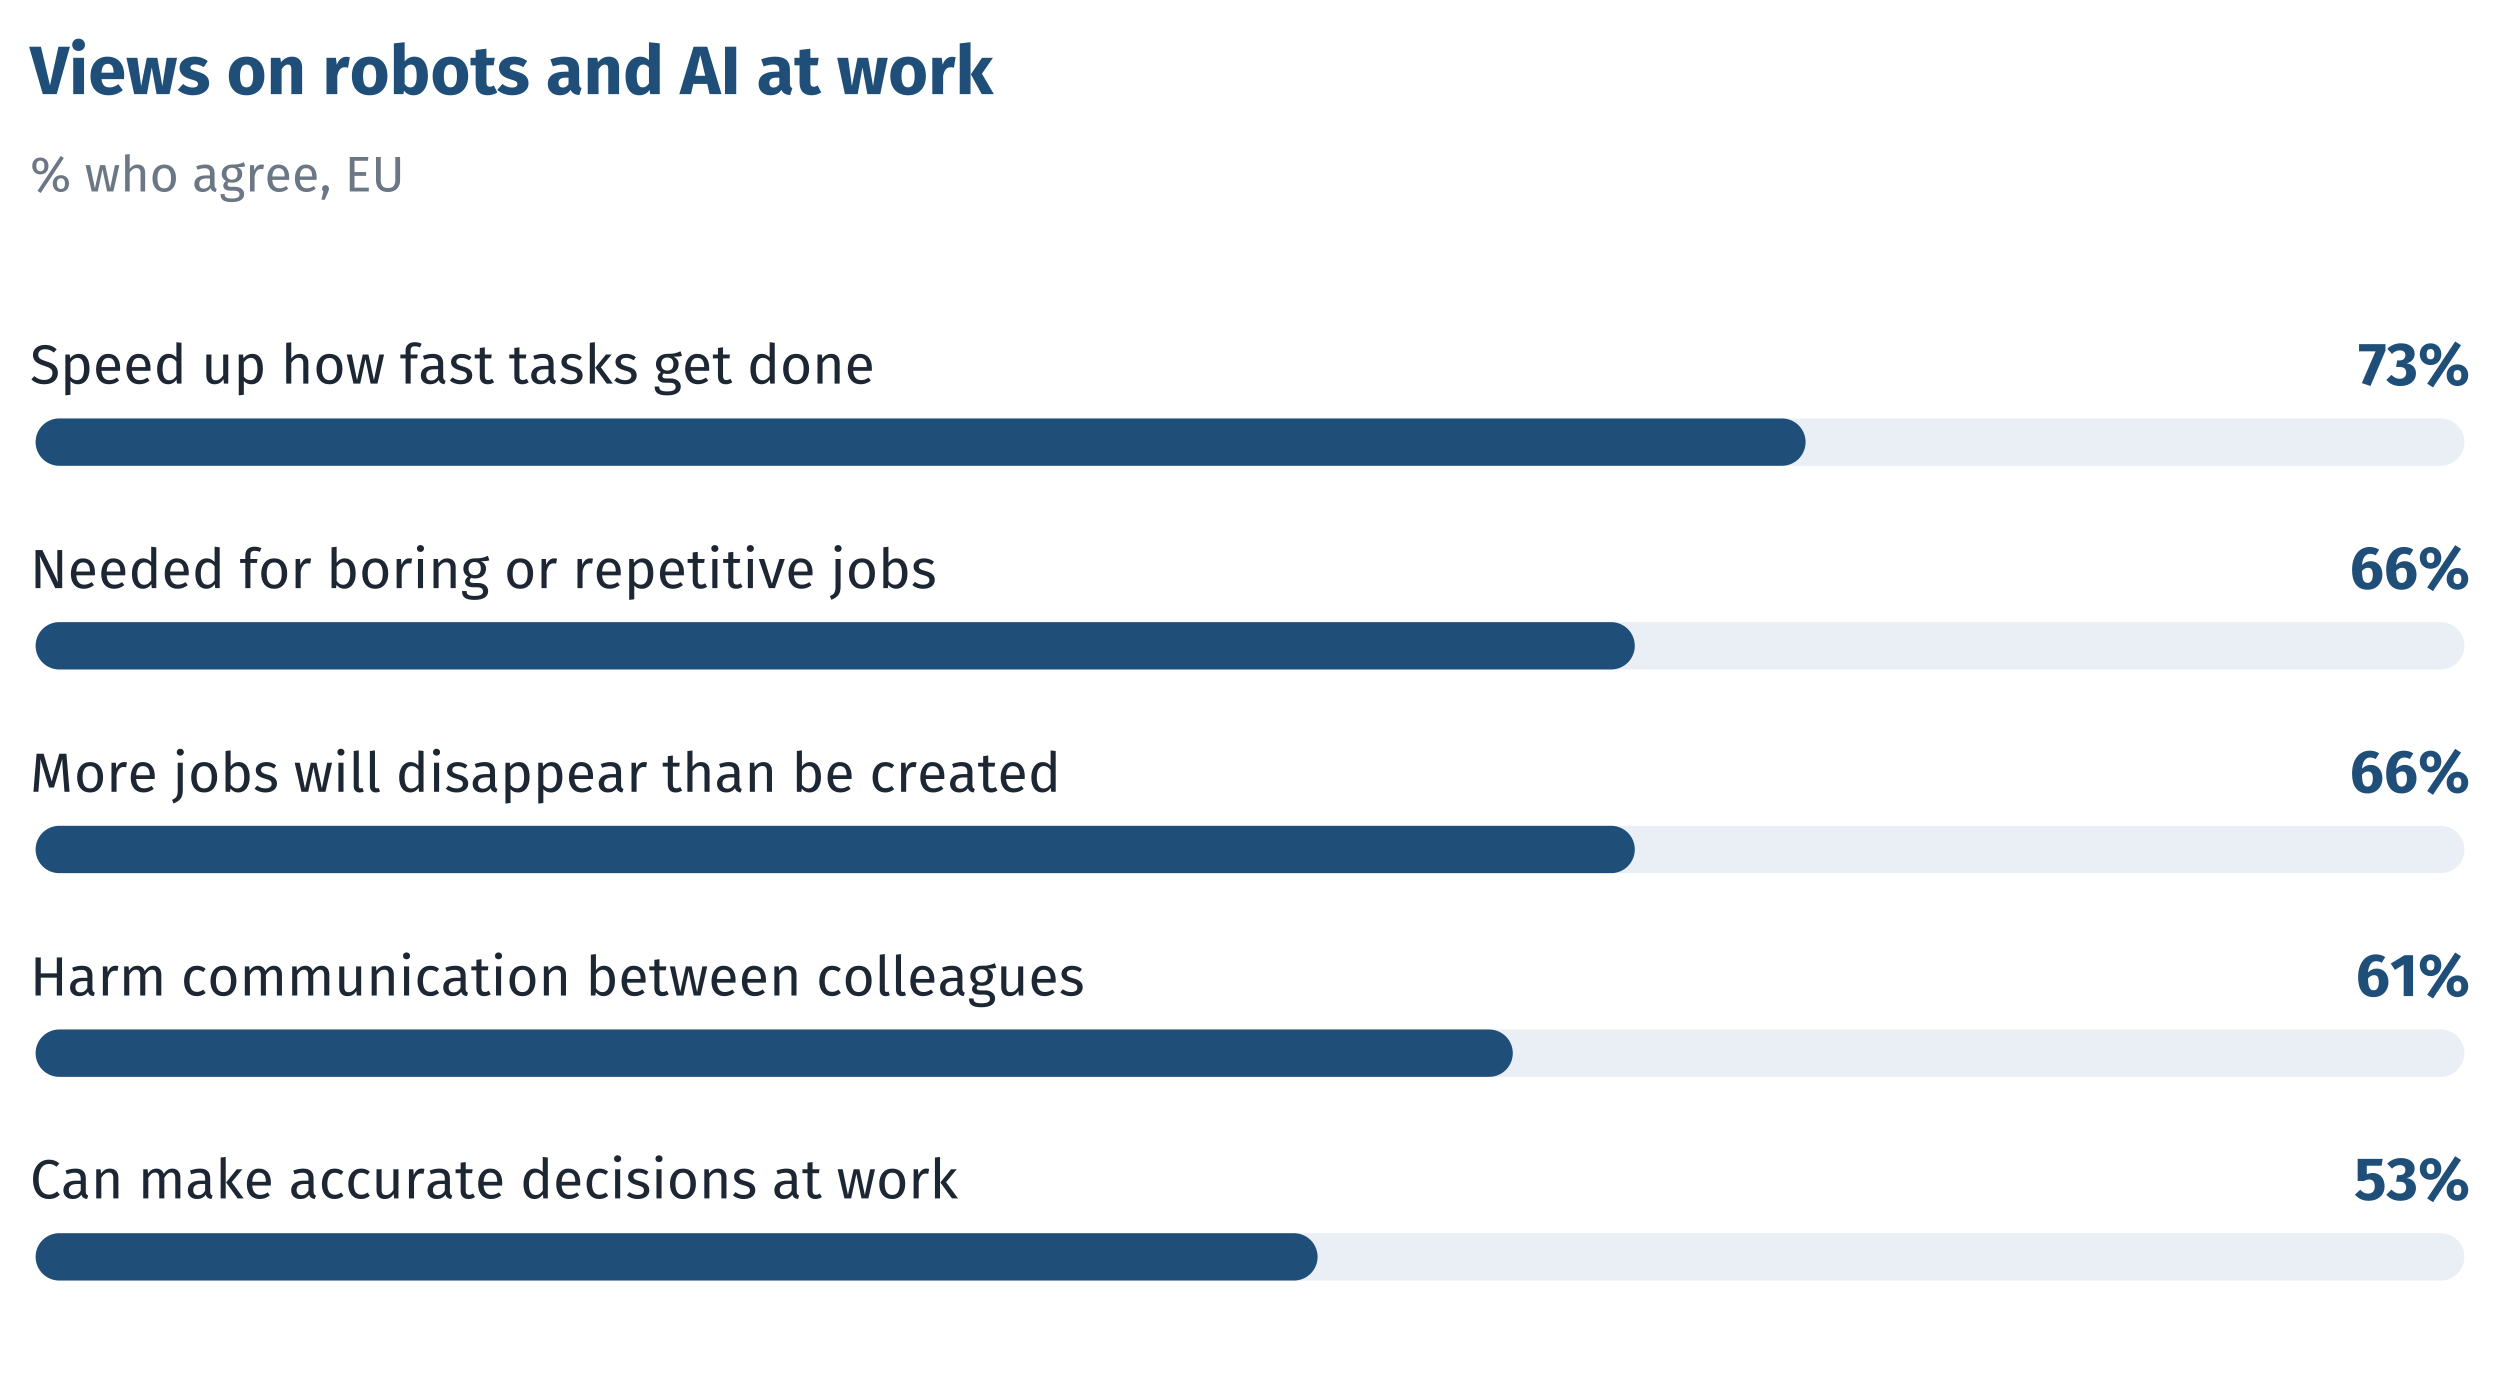
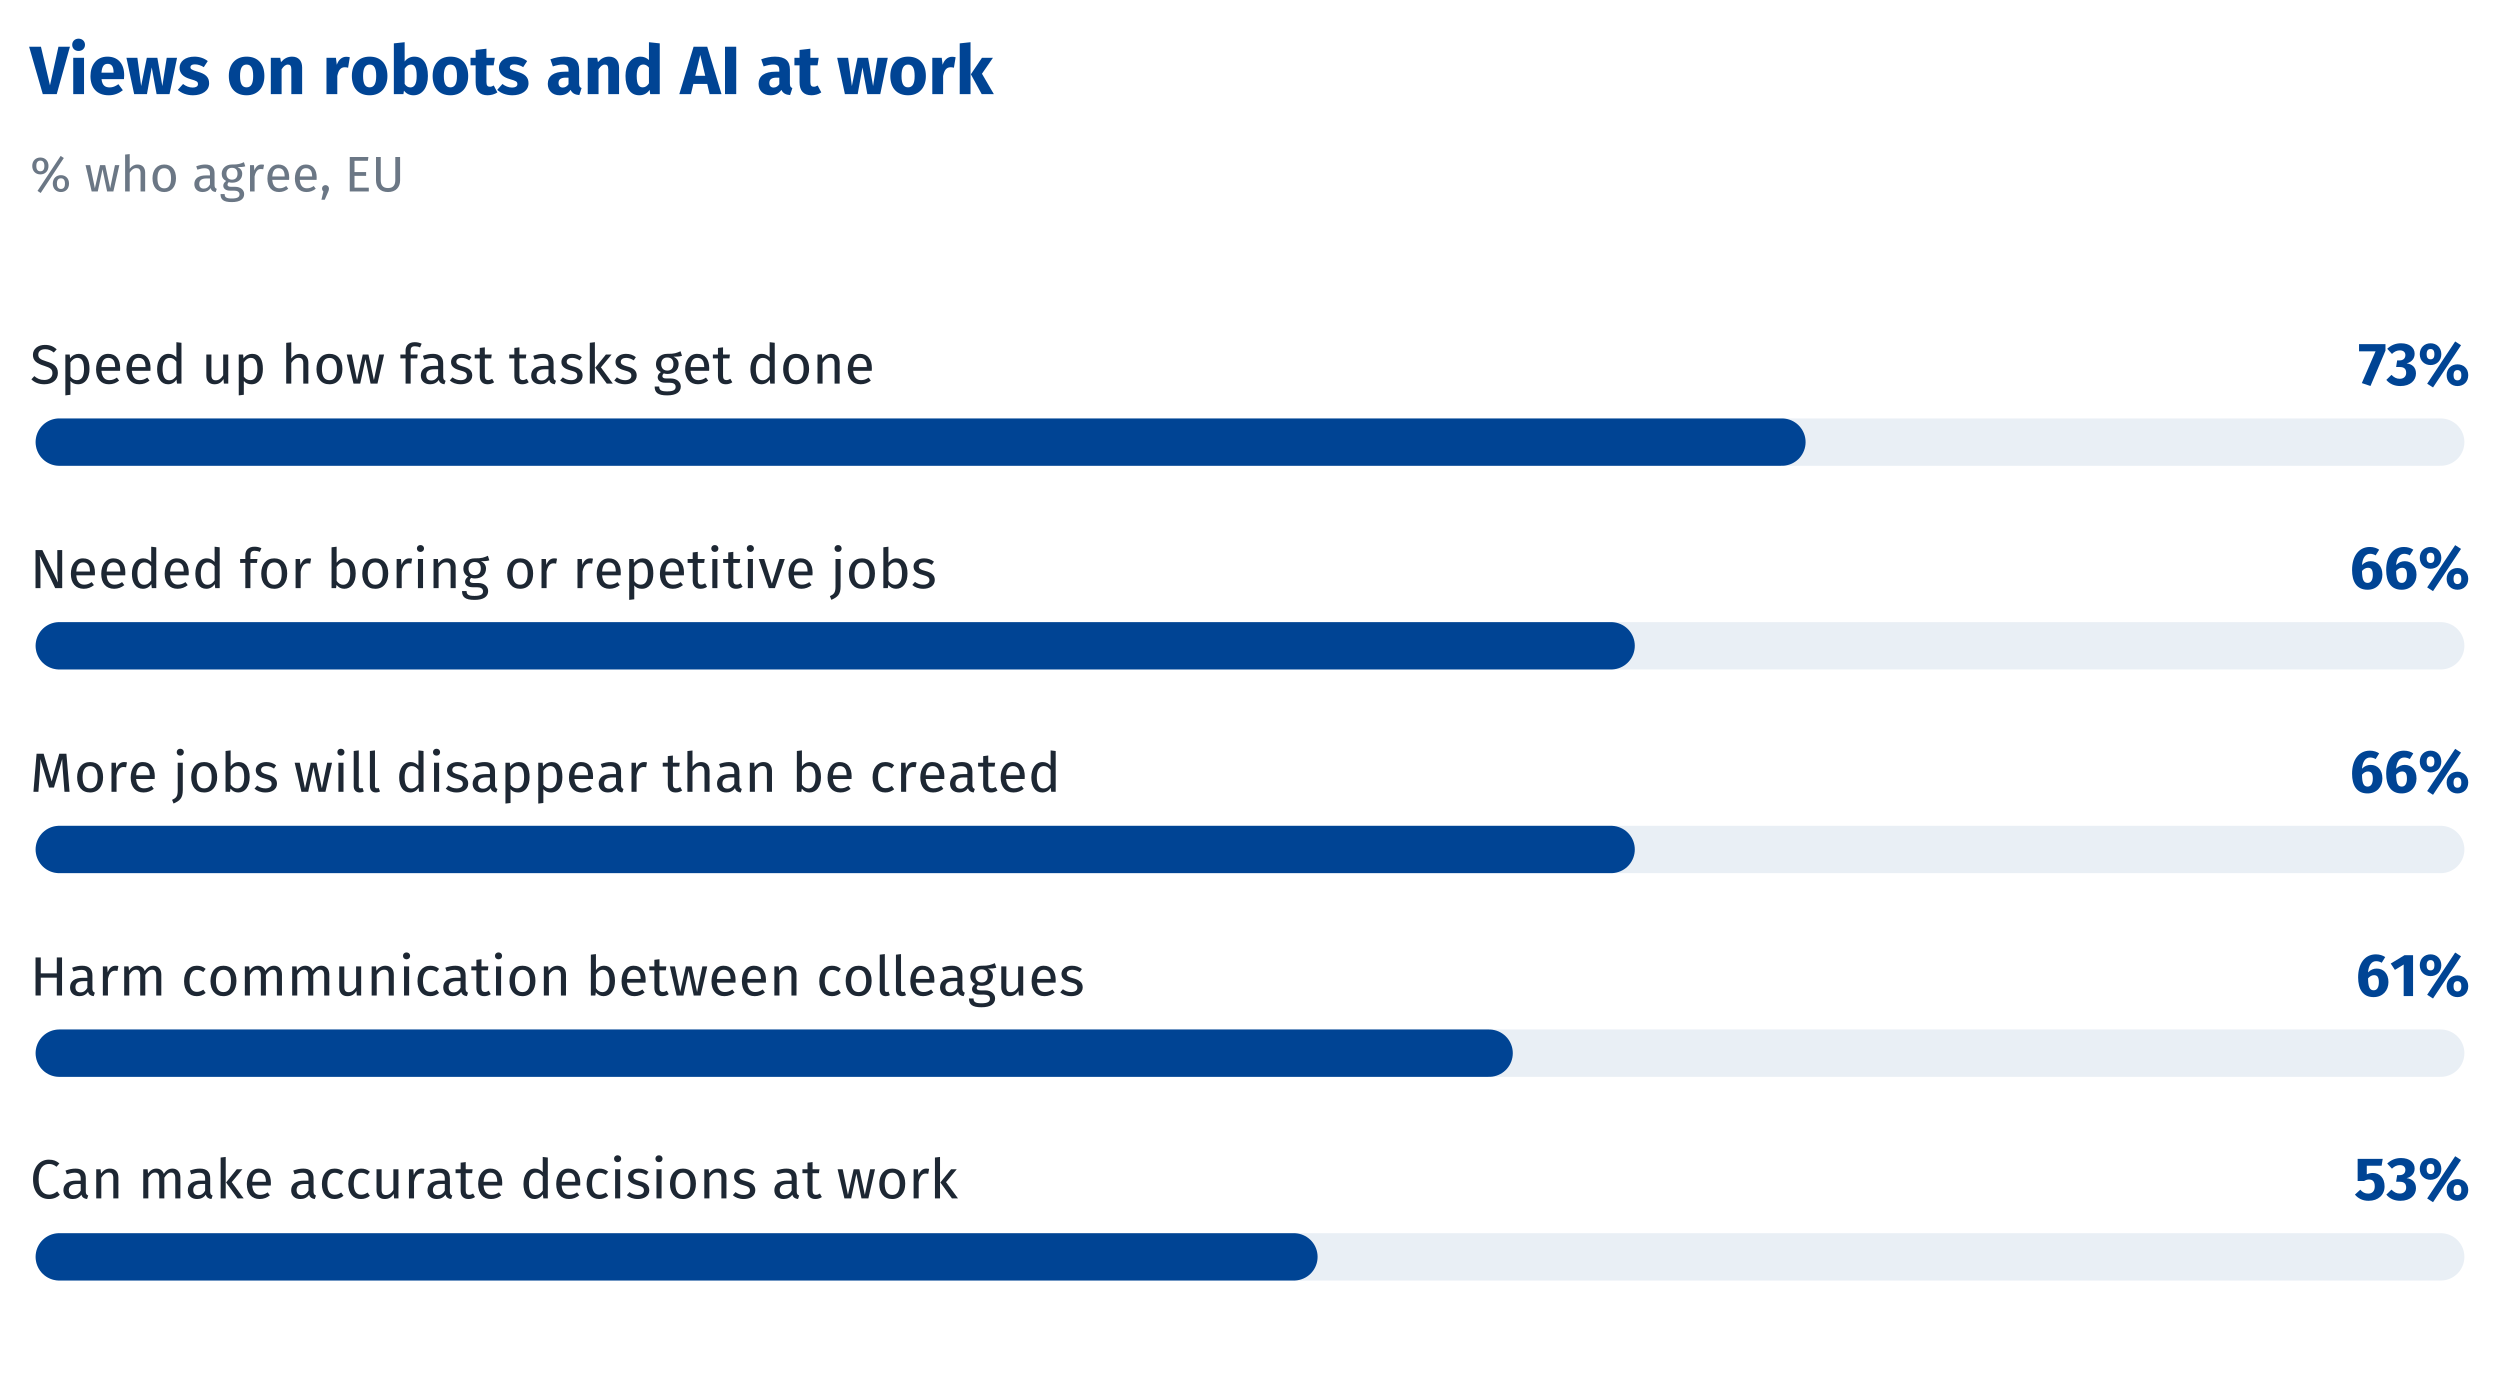
<svg xmlns="http://www.w3.org/2000/svg" xmlns:xlink="http://www.w3.org/1999/xlink" width="475.2pt" height="261.36pt" viewBox="0 0 475.2 261.36" version="1.1">
  <defs>
    <style type="text/css">*{stroke-linejoin: round; stroke-linecap: butt}</style>
  </defs>
  <g id="figure_1">
    <g id="patch_1">
      <path d="M 0 261.36  L 475.2 261.36  L 475.2 0  L 0 0  L 0 261.36  z " style="fill: none" />
    </g>
    <g id="axes_1">
      <g id="line2d_1">
-         <path d="M 11.268 84.036  L 463.932 84.036  " clip-path="url(#pf90222436d)" style="fill: none; stroke: #e9eff5; stroke-width: 9; stroke-linecap: round" />
+         <path d="M 11.268 84.036  L 463.932 84.036  " clip-path="url(#pbb2b0a7321)" style="fill: none; stroke: #e9eff5; stroke-width: 9; stroke-linecap: round" />
      </g>
      <g id="line2d_2">
-         <path d="M 11.268 122.753  L 463.932 122.753  " clip-path="url(#pf90222436d)" style="fill: none; stroke: #e9eff5; stroke-width: 9; stroke-linecap: round" />
+         <path d="M 11.268 122.753  L 463.932 122.753  " clip-path="url(#pbb2b0a7321)" style="fill: none; stroke: #e9eff5; stroke-width: 9; stroke-linecap: round" />
      </g>
      <g id="line2d_3">
-         <path d="M 11.268 161.47  L 463.932 161.47  " clip-path="url(#pf90222436d)" style="fill: none; stroke: #e9eff5; stroke-width: 9; stroke-linecap: round" />
+         <path d="M 11.268 161.47  L 463.932 161.47  " clip-path="url(#pbb2b0a7321)" style="fill: none; stroke: #e9eff5; stroke-width: 9; stroke-linecap: round" />
      </g>
      <g id="line2d_4">
-         <path d="M 11.268 200.187  L 463.932 200.187  " clip-path="url(#pf90222436d)" style="fill: none; stroke: #e9eff5; stroke-width: 9; stroke-linecap: round" />
+         <path d="M 11.268 200.187  L 463.932 200.187  " clip-path="url(#pbb2b0a7321)" style="fill: none; stroke: #e9eff5; stroke-width: 9; stroke-linecap: round" />
      </g>
      <g id="line2d_5">
-         <path d="M 11.268 238.904  L 463.932 238.904  " clip-path="url(#pf90222436d)" style="fill: none; stroke: #e9eff5; stroke-width: 9; stroke-linecap: round" />
+         <path d="M 11.268 238.904  L 463.932 238.904  " clip-path="url(#pbb2b0a7321)" style="fill: none; stroke: #e9eff5; stroke-width: 9; stroke-linecap: round" />
      </g>
      <g id="line2d_6">
-         <path d="M 11.268 84.036  L 338.707 84.036  " clip-path="url(#pf90222436d)" style="fill: none; stroke: #1f4e79; stroke-width: 9; stroke-linecap: round" />
+         <path d="M 11.268 84.036  L 338.707 84.036  " clip-path="url(#pbb2b0a7321)" style="fill: none; stroke: #004494; stroke-width: 9; stroke-linecap: round" />
      </g>
      <g id="line2d_7">
-         <path d="M 11.268 122.753  L 306.242 122.753  " clip-path="url(#pf90222436d)" style="fill: none; stroke: #1f4e79; stroke-width: 9; stroke-linecap: round" />
+         <path d="M 11.268 122.753  L 306.242 122.753  " clip-path="url(#pbb2b0a7321)" style="fill: none; stroke: #004494; stroke-width: 9; stroke-linecap: round" />
      </g>
      <g id="line2d_8">
-         <path d="M 11.268 161.47  L 306.242 161.47  " clip-path="url(#pf90222436d)" style="fill: none; stroke: #1f4e79; stroke-width: 9; stroke-linecap: round" />
+         <path d="M 11.268 161.47  L 306.242 161.47  " clip-path="url(#pbb2b0a7321)" style="fill: none; stroke: #004494; stroke-width: 9; stroke-linecap: round" />
      </g>
      <g id="line2d_9">
-         <path d="M 11.268 200.187  L 283.052 200.187  " clip-path="url(#pf90222436d)" style="fill: none; stroke: #1f4e79; stroke-width: 9; stroke-linecap: round" />
+         <path d="M 11.268 200.187  L 283.052 200.187  " clip-path="url(#pbb2b0a7321)" style="fill: none; stroke: #004494; stroke-width: 9; stroke-linecap: round" />
      </g>
      <g id="line2d_10">
-         <path d="M 11.268 238.904  L 245.948 238.904  " clip-path="url(#pf90222436d)" style="fill: none; stroke: #1f4e79; stroke-width: 9; stroke-linecap: round" />
+         <path d="M 11.268 238.904  L 245.948 238.904  " clip-path="url(#pbb2b0a7321)" style="fill: none; stroke: #004494; stroke-width: 9; stroke-linecap: round" />
      </g>
      <g id="text_1">
        <g style="fill: #1d2733" transform="translate(5.7024 72.91753) scale(0.105 -0.105)">
          <defs>
            <path id="FiraSans-Regular-53" d="M 1728 4486  C 915 4486 339 4013 339 3334  C 339 2650 787 2323 1645 2061  C 2394 1830 2598 1638 2598 1210  C 2598 678 2170 422 1651 422  C 1171 422 826 595 499 870  L 160 493  C 525 134 1024 -77 1658 -77  C 2650 -77 3232 461 3232 1229  C 3232 2074 2630 2349 1926 2566  C 1133 2810 960 2989 960 3360  C 960 3782 1312 3987 1754 3987  C 2118 3987 2426 3872 2758 3603  L 3091 3974  C 2720 4307 2336 4486 1728 4486  z " transform="scale(0.015625)" />
            <path id="FiraSans-Regular-70" d="M 2157 3450  C 1773 3450 1408 3264 1158 2918  L 1114 3373  L 608 3373  L 608 -1363  L 1197 -1293  L 1197 307  C 1414 45 1715 -77 2080 -77  C 2950 -77 3405 666 3405 1690  C 3405 2752 3053 3450 2157 3450  z M 1939 403  C 1632 403 1370 550 1197 813  L 1197 2458  C 1376 2726 1651 2982 2010 2982  C 2515 2982 2771 2566 2771 1690  C 2771 806 2477 403 1939 403  z " transform="scale(0.015625)" />
            <path id="FiraSans-Regular-65" d="M 3155 1786  C 3155 2816 2675 3450 1766 3450  C 896 3450 365 2701 365 1651  C 365 582 915 -77 1856 -77  C 2323 -77 2701 83 3034 346  L 2778 698  C 2483 493 2234 403 1901 403  C 1414 403 1050 704 992 1485  L 3142 1485  C 3149 1562 3155 1670 3155 1786  z M 2573 1920  L 992 1920  C 1037 2669 1331 2982 1779 2982  C 2310 2982 2573 2618 2573 1958  L 2573 1920  z " transform="scale(0.015625)" />
            <path id="FiraSans-Regular-64" d="M 2630 4800  L 2630 3034  C 2406 3270 2118 3450 1722 3450  C 896 3450 397 2701 397 1670  C 397 621 851 -77 1670 -77  C 2086 -77 2426 128 2643 467  L 2701 0  L 3219 0  L 3219 4730  L 2630 4800  z M 1798 390  C 1312 390 1030 794 1030 1683  C 1030 2560 1344 2982 1850 2982  C 2182 2982 2419 2810 2630 2541  L 2630 890  C 2406 576 2176 390 1798 390  z " transform="scale(0.015625)" />
            <path id="FiraSans-Regular-20" transform="scale(0.015625)" />
            <path id="FiraSans-Regular-75" d="M 3117 3373  L 2528 3373  L 2528 966  C 2323 627 2048 384 1683 384  C 1318 384 1165 557 1165 1018  L 1165 3373  L 576 3373  L 576 954  C 576 294 928 -77 1517 -77  C 1997 -77 2310 115 2566 525  L 2611 0  L 3117 0  L 3117 3373  z " transform="scale(0.015625)" />
            <path id="FiraSans-Regular-68" d="M 2195 3450  C 1773 3450 1440 3238 1197 2906  L 1197 4787  L 608 4723  L 608 0  L 1197 0  L 1197 2400  C 1421 2752 1683 2989 2048 2989  C 2368 2989 2586 2842 2586 2336  L 2586 0  L 3174 0  L 3174 2419  C 3174 3053 2810 3450 2195 3450  z " transform="scale(0.015625)" />
            <path id="FiraSans-Regular-6f" d="M 1875 3450  C 915 3450 365 2726 365 1683  C 365 614 909 -77 1869 -77  C 2822 -77 3373 646 3373 1690  C 3373 2758 2835 3450 1875 3450  z M 1875 2976  C 2432 2976 2739 2566 2739 1690  C 2739 806 2432 397 1869 397  C 1306 397 998 806 998 1683  C 998 2566 1312 2976 1875 2976  z " transform="scale(0.015625)" />
            <path id="FiraSans-Regular-77" d="M 4461 3373  L 3898 3373  L 3283 410  L 2650 3373  L 1990 3373  L 1325 410  L 717 3373  L 128 3373  L 915 0  L 1696 0  L 2304 2842  L 2893 0  L 3693 0  L 4461 3373  z " transform="scale(0.015625)" />
            <path id="FiraSans-Regular-66" d="M 1754 4326  C 1926 4326 2125 4294 2342 4198  L 2528 4627  C 2259 4742 2042 4800 1722 4800  C 1037 4800 666 4397 666 3834  L 666 3373  L 64 3373  L 64 2918  L 666 2918  L 666 0  L 1254 0  L 1254 2918  L 2010 2918  L 2074 3373  L 1254 3373  L 1254 3840  C 1254 4166 1382 4326 1754 4326  z " transform="scale(0.015625)" />
            <path id="FiraSans-Regular-61" d="M 2880 787  L 2880 2330  C 2880 3034 2509 3450 1696 3450  C 1318 3450 947 3373 531 3219  L 678 2790  C 1024 2906 1338 2970 1587 2970  C 2054 2970 2291 2790 2291 2304  L 2291 2054  L 1773 2054  C 832 2054 288 1664 288 941  C 288 339 691 -77 1363 -77  C 1773 -77 2131 77 2368 429  C 2470 96 2688 -38 3027 -77  L 3162 333  C 2989 397 2880 493 2880 787  z M 1498 365  C 1114 365 915 576 915 973  C 915 1434 1229 1664 1850 1664  L 2291 1664  L 2291 890  C 2099 538 1843 365 1498 365  z " transform="scale(0.015625)" />
            <path id="FiraSans-Regular-73" d="M 1523 3450  C 826 3450 307 3059 307 2522  C 307 2048 595 1734 1325 1542  C 1978 1370 2144 1242 2144 909  C 2144 589 1862 397 1421 397  C 1056 397 742 518 474 723  L 160 365  C 454 109 864 -77 1434 -77  C 2118 -77 2765 243 2765 947  C 2765 1536 2355 1818 1645 1997  C 1101 2138 922 2266 922 2541  C 922 2810 1158 2982 1542 2982  C 1856 2982 2118 2886 2419 2694  L 2669 3066  C 2349 3309 1997 3450 1523 3450  z " transform="scale(0.015625)" />
            <path id="FiraSans-Regular-74" d="M 2086 557  C 1920 454 1786 410 1638 410  C 1344 410 1235 570 1235 909  L 1235 2918  L 1971 2918  L 2035 3373  L 1235 3373  L 1235 4205  L 646 4134  L 646 3373  L 58 3373  L 58 2918  L 646 2918  L 646 883  C 646 256 986 -77 1555 -77  C 1843 -77 2086 0 2310 154  L 2086 557  z " transform="scale(0.015625)" />
            <path id="FiraSans-Regular-6b" d="M 1197 4800  L 608 4730  L 608 0  L 1197 0  L 1197 4800  z M 3136 3373  L 2477 3373  L 1235 1843  L 2573 0  L 3277 0  L 1894 1882  L 3136 3373  z " transform="scale(0.015625)" />
            <path id="FiraSans-Regular-67" d="M 3155 3750  C 2758 3571 2451 3430 1613 3450  C 870 3450 314 2963 314 2272  C 314 1837 493 1542 883 1338  C 640 1178 512 960 512 742  C 512 403 781 102 1382 102  L 1914 102  C 2336 102 2592 -58 2592 -378  C 2592 -717 2336 -902 1606 -902  C 864 -902 691 -723 691 -339  L 160 -339  C 160 -1024 506 -1363 1606 -1363  C 2650 -1363 3187 -992 3187 -339  C 3187 198 2726 595 2035 595  L 1498 595  C 1152 595 1056 717 1056 870  C 1056 992 1126 1114 1222 1184  C 1363 1139 1498 1120 1651 1120  C 2458 1120 2938 1600 2938 2266  C 2938 2656 2739 2938 2342 3117  C 2726 3117 3046 3130 3328 3219  L 3155 3750  z M 1613 3027  C 2093 3027 2336 2771 2336 2278  C 2336 1792 2086 1510 1626 1510  C 1165 1510 915 1824 915 2272  C 915 2714 1158 3027 1613 3027  z " transform="scale(0.015625)" />
            <path id="FiraSans-Regular-6e" d="M 2195 3450  C 1754 3450 1395 3219 1165 2874  L 1114 3373  L 608 3373  L 608 0  L 1197 0  L 1197 2394  C 1421 2752 1677 2989 2054 2989  C 2381 2989 2586 2842 2586 2336  L 2586 0  L 3174 0  L 3174 2419  C 3174 3059 2816 3450 2195 3450  z " transform="scale(0.015625)" />
          </defs>
          <use xlink:href="#FiraSans-Regular-53" />
          <use xlink:href="#FiraSans-Regular-70" transform="translate(54.49999 0)" />
          <use xlink:href="#FiraSans-Regular-65" transform="translate(113.9 0)" />
          <use xlink:href="#FiraSans-Regular-65" transform="translate(168.9 0)" />
          <use xlink:href="#FiraSans-Regular-64" transform="translate(223.8999 0)" />
          <use xlink:href="#FiraSans-Regular-20" transform="translate(283.6999 0)" />
          <use xlink:href="#FiraSans-Regular-75" transform="translate(310.1999 0)" />
          <use xlink:href="#FiraSans-Regular-70" transform="translate(368.3999 0)" />
          <use xlink:href="#FiraSans-Regular-20" transform="translate(427.7999 0)" />
          <use xlink:href="#FiraSans-Regular-68" transform="translate(454.2999 0)" />
          <use xlink:href="#FiraSans-Regular-6f" transform="translate(512.8999 0)" />
          <use xlink:href="#FiraSans-Regular-77" transform="translate(571.2999 0)" />
          <use xlink:href="#FiraSans-Regular-20" transform="translate(642.9999 0)" />
          <use xlink:href="#FiraSans-Regular-66" transform="translate(669.4998 0)" />
          <use xlink:href="#FiraSans-Regular-61" transform="translate(702.9998 0)" />
          <use xlink:href="#FiraSans-Regular-73" transform="translate(757.3998 0)" />
          <use xlink:href="#FiraSans-Regular-74" transform="translate(804.0998 0)" />
          <use xlink:href="#FiraSans-Regular-20" transform="translate(840.1998 0)" />
          <use xlink:href="#FiraSans-Regular-74" transform="translate(866.6998 0)" />
          <use xlink:href="#FiraSans-Regular-61" transform="translate(902.7998 0)" />
          <use xlink:href="#FiraSans-Regular-73" transform="translate(957.1998 0)" />
          <use xlink:href="#FiraSans-Regular-6b" transform="translate(1003.9 0)" />
          <use xlink:href="#FiraSans-Regular-73" transform="translate(1055.1 0)" />
          <use xlink:href="#FiraSans-Regular-20" transform="translate(1101.8 0)" />
          <use xlink:href="#FiraSans-Regular-67" transform="translate(1128.3 0)" />
          <use xlink:href="#FiraSans-Regular-65" transform="translate(1180.3 0)" />
          <use xlink:href="#FiraSans-Regular-74" transform="translate(1235.3 0)" />
          <use xlink:href="#FiraSans-Regular-20" transform="translate(1271.4 0)" />
          <use xlink:href="#FiraSans-Regular-64" transform="translate(1297.9 0)" />
          <use xlink:href="#FiraSans-Regular-6f" transform="translate(1357.7 0)" />
          <use xlink:href="#FiraSans-Regular-6e" transform="translate(1416.1 0)" />
          <use xlink:href="#FiraSans-Regular-65" transform="translate(1474.7 0)" />
        </g>
      </g>
      <g id="text_2">
-         <g style="fill: #1f4e79" transform="translate(448.2567 73.18604) scale(0.115 -0.115)">
+         <g style="fill: #004494" transform="translate(448.2567 73.18604) scale(0.115 -0.115)">
          <defs>
            <path id="FiraSans-Bold-37" d="M 2880 4326  L 83 4326  L 83 3565  L 1830 3565  L 378 205  L 1293 -102  L 2880 3642  L 2880 4326  z " transform="scale(0.015625)" />
            <path id="FiraSans-Bold-33" d="M 1530 4416  C 954 4416 474 4218 70 3834  L 570 3290  C 826 3539 1094 3667 1414 3667  C 1766 3667 1990 3482 1990 3168  C 1990 2810 1754 2605 1370 2605  L 1120 2605  L 1011 1907  L 1370 1907  C 1824 1907 2074 1741 2074 1286  C 2074 890 1798 659 1402 659  C 1062 659 806 787 518 1075  L -26 544  C 314 134 806 -109 1459 -109  C 2528 -109 3110 499 3110 1222  C 3110 1907 2662 2227 2125 2285  C 2656 2438 2970 2790 2970 3315  C 2970 3923 2464 4416 1530 4416  z " transform="scale(0.015625)" />
            <path id="FiraSans-Bold-25" d="M 3930 4608  L 966 141  L 1587 -256  L 4550 4211  L 3930 4608  z M 1325 4416  C 691 4416 186 3968 186 3264  C 186 2560 691 2112 1325 2112  C 1965 2112 2464 2560 2464 3264  C 2464 3968 1965 4416 1325 4416  z M 1325 3808  C 1658 3808 1734 3533 1734 3264  C 1734 2989 1658 2720 1325 2720  C 992 2720 909 2995 909 3264  C 909 3539 992 3808 1325 3808  z M 4173 2189  C 3533 2189 3027 1747 3027 1043  C 3027 333 3533 -109 4173 -109  C 4813 -109 5312 333 5312 1043  C 5312 1747 4813 2189 4173 2189  z M 4173 1581  C 4506 1581 4582 1312 4582 1043  C 4582 768 4506 493 4173 493  C 3840 493 3757 774 3757 1043  C 3757 1312 3840 1581 4173 1581  z " transform="scale(0.015625)" />
          </defs>
          <use xlink:href="#FiraSans-Bold-37" />
          <use xlink:href="#FiraSans-Bold-33" transform="translate(46.79999 0)" />
          <use xlink:href="#FiraSans-Bold-25" transform="translate(98.79997 0)" />
        </g>
      </g>
      <g id="text_3">
        <g style="fill: #1d2733" transform="translate(5.7024 111.792) scale(0.105 -0.105)">
          <defs>
            <path id="FiraSans-Regular-4e" d="M 3731 4410  L 3162 4410  L 3162 2003  C 3162 1466 3232 762 3245 659  L 1434 4410  L 640 4410  L 640 0  L 1210 0  L 1210 2022  C 1210 2842 1158 3379 1126 3744  L 2918 0  L 3731 0  L 3731 4410  z " transform="scale(0.015625)" />
            <path id="FiraSans-Regular-72" d="M 2074 3450  C 1664 3450 1350 3194 1171 2688  L 1114 3373  L 608 3373  L 608 0  L 1197 0  L 1197 1926  C 1338 2573 1581 2874 2003 2874  C 2125 2874 2195 2861 2298 2835  L 2406 3411  C 2304 3437 2182 3450 2074 3450  z " transform="scale(0.015625)" />
            <path id="FiraSans-Regular-62" d="M 2150 3450  C 1741 3450 1427 3264 1197 2950  L 1197 4800  L 608 4730  L 608 0  L 1126 0  L 1184 371  C 1414 90 1709 -77 2080 -77  C 2899 -77 3405 634 3405 1690  C 3405 2816 2912 3450 2150 3450  z M 1939 390  C 1638 390 1370 576 1197 845  L 1197 2458  C 1370 2726 1613 2982 1984 2982  C 2458 2982 2771 2650 2771 1690  C 2771 768 2432 390 1939 390  z " transform="scale(0.015625)" />
            <path id="FiraSans-Regular-69" d="M 896 4992  C 653 4992 486 4819 486 4589  C 486 4365 653 4192 896 4192  C 1146 4192 1312 4365 1312 4589  C 1312 4819 1146 4992 896 4992  z M 1197 3373  L 608 3373  L 608 0  L 1197 0  L 1197 3373  z " transform="scale(0.015625)" />
            <path id="FiraSans-Regular-76" d="M 3085 3373  L 2464 3373  L 1587 525  L 704 3373  L 64 3373  L 1229 0  L 1939 0  L 3085 3373  z " transform="scale(0.015625)" />
            <path id="FiraSans-Regular-6a" d="M 890 4992  C 646 4992 480 4819 480 4589  C 480 4365 646 4192 890 4192  C 1139 4192 1306 4365 1306 4589  C 1306 4819 1139 4992 890 4992  z M 1184 3373  L 595 3373  L 595 166  C 595 -557 384 -723 -58 -928  L 115 -1357  C 832 -1037 1184 -749 1184 205  L 1184 3373  z " transform="scale(0.015625)" />
          </defs>
          <use xlink:href="#FiraSans-Regular-4e" />
          <use xlink:href="#FiraSans-Regular-65" transform="translate(68.29999 0)" />
          <use xlink:href="#FiraSans-Regular-65" transform="translate(123.3 0)" />
          <use xlink:href="#FiraSans-Regular-64" transform="translate(178.3 0)" />
          <use xlink:href="#FiraSans-Regular-65" transform="translate(238.0999 0)" />
          <use xlink:href="#FiraSans-Regular-64" transform="translate(293.0999 0)" />
          <use xlink:href="#FiraSans-Regular-20" transform="translate(352.8999 0)" />
          <use xlink:href="#FiraSans-Regular-66" transform="translate(379.3999 0)" />
          <use xlink:href="#FiraSans-Regular-6f" transform="translate(412.8999 0)" />
          <use xlink:href="#FiraSans-Regular-72" transform="translate(471.2999 0)" />
          <use xlink:href="#FiraSans-Regular-20" transform="translate(509.8999 0)" />
          <use xlink:href="#FiraSans-Regular-62" transform="translate(536.3999 0)" />
          <use xlink:href="#FiraSans-Regular-6f" transform="translate(595.7998 0)" />
          <use xlink:href="#FiraSans-Regular-72" transform="translate(654.1998 0)" />
          <use xlink:href="#FiraSans-Regular-69" transform="translate(692.7998 0)" />
          <use xlink:href="#FiraSans-Regular-6e" transform="translate(720.9998 0)" />
          <use xlink:href="#FiraSans-Regular-67" transform="translate(779.5998 0)" />
          <use xlink:href="#FiraSans-Regular-20" transform="translate(831.5998 0)" />
          <use xlink:href="#FiraSans-Regular-6f" transform="translate(858.0998 0)" />
          <use xlink:href="#FiraSans-Regular-72" transform="translate(916.4998 0)" />
          <use xlink:href="#FiraSans-Regular-20" transform="translate(955.0998 0)" />
          <use xlink:href="#FiraSans-Regular-72" transform="translate(981.5998 0)" />
          <use xlink:href="#FiraSans-Regular-65" transform="translate(1020.2 0)" />
          <use xlink:href="#FiraSans-Regular-70" transform="translate(1075.2 0)" />
          <use xlink:href="#FiraSans-Regular-65" transform="translate(1134.6 0)" />
          <use xlink:href="#FiraSans-Regular-74" transform="translate(1189.6 0)" />
          <use xlink:href="#FiraSans-Regular-69" transform="translate(1225.7 0)" />
          <use xlink:href="#FiraSans-Regular-74" transform="translate(1253.9 0)" />
          <use xlink:href="#FiraSans-Regular-69" transform="translate(1290 0)" />
          <use xlink:href="#FiraSans-Regular-76" transform="translate(1318.2 0)" />
          <use xlink:href="#FiraSans-Regular-65" transform="translate(1367.4 0)" />
          <use xlink:href="#FiraSans-Regular-20" transform="translate(1422.4 0)" />
          <use xlink:href="#FiraSans-Regular-6a" transform="translate(1448.9 0)" />
          <use xlink:href="#FiraSans-Regular-6f" transform="translate(1476.9 0)" />
          <use xlink:href="#FiraSans-Regular-62" transform="translate(1535.3 0)" />
          <use xlink:href="#FiraSans-Regular-73" transform="translate(1594.7 0)" />
        </g>
      </g>
      <g id="text_4">
-         <g style="fill: #1f4e79" transform="translate(446.6449 111.903) scale(0.115 -0.115)">
+         <g style="fill: #004494" transform="translate(446.6449 111.903) scale(0.115 -0.115)">
          <defs>
            <path id="FiraSans-Bold-36" d="M 2208 2912  C 1882 2912 1562 2790 1293 2509  C 1350 3270 1664 3693 2150 3693  C 2374 3693 2560 3629 2739 3526  L 3110 4128  C 2861 4294 2534 4416 2125 4416  C 954 4416 243 3443 243 1978  C 243 736 736 -109 1882 -109  C 2848 -109 3450 595 3450 1478  C 3450 2394 2918 2912 2208 2912  z M 1894 614  C 1459 614 1306 973 1293 1875  C 1478 2093 1696 2214 1926 2214  C 2259 2214 2438 2022 2438 1466  C 2438 954 2259 614 1894 614  z " transform="scale(0.015625)" />
          </defs>
          <use xlink:href="#FiraSans-Bold-36" />
          <use xlink:href="#FiraSans-Bold-36" transform="translate(56.39999 0)" />
          <use xlink:href="#FiraSans-Bold-25" transform="translate(112.8 0)" />
        </g>
      </g>
      <g id="text_5">
        <g style="fill: #1d2733" transform="translate(5.7024 150.509) scale(0.105 -0.105)">
          <defs>
            <path id="FiraSans-Regular-4d" d="M 4218 4410  L 3392 4410  L 2509 1203  L 1581 4410  L 762 4410  L 397 0  L 973 0  L 1120 1946  C 1171 2592 1203 3277 1203 3795  L 2208 499  L 2778 499  L 3731 3789  C 3738 3424 3782 2682 3840 1990  L 3994 0  L 4582 0  L 4218 4410  z " transform="scale(0.015625)" />
            <path id="FiraSans-Regular-6c" d="M 1280 -77  C 1453 -77 1619 -32 1747 38  L 1594 448  C 1530 422 1459 410 1376 410  C 1222 410 1165 499 1165 678  L 1165 4800  L 576 4730  L 576 666  C 576 186 851 -77 1280 -77  z " transform="scale(0.015625)" />
            <path id="FiraSans-Regular-63" d="M 1837 3450  C 922 3450 365 2733 365 1658  C 365 570 928 -77 1837 -77  C 2227 -77 2566 51 2867 294  L 2598 678  C 2342 512 2144 422 1862 422  C 1331 422 998 787 998 1670  C 998 2547 1331 2963 1862 2963  C 2144 2963 2355 2880 2586 2714  L 2867 3085  C 2554 3347 2234 3450 1837 3450  z " transform="scale(0.015625)" />
          </defs>
          <use xlink:href="#FiraSans-Regular-4d" />
          <use xlink:href="#FiraSans-Regular-6f" transform="translate(79.59999 0)" />
          <use xlink:href="#FiraSans-Regular-72" transform="translate(138 0)" />
          <use xlink:href="#FiraSans-Regular-65" transform="translate(176.6 0)" />
          <use xlink:href="#FiraSans-Regular-20" transform="translate(231.6 0)" />
          <use xlink:href="#FiraSans-Regular-6a" transform="translate(258.0999 0)" />
          <use xlink:href="#FiraSans-Regular-6f" transform="translate(286.0999 0)" />
          <use xlink:href="#FiraSans-Regular-62" transform="translate(344.4999 0)" />
          <use xlink:href="#FiraSans-Regular-73" transform="translate(403.8999 0)" />
          <use xlink:href="#FiraSans-Regular-20" transform="translate(450.5999 0)" />
          <use xlink:href="#FiraSans-Regular-77" transform="translate(477.0999 0)" />
          <use xlink:href="#FiraSans-Regular-69" transform="translate(548.7999 0)" />
          <use xlink:href="#FiraSans-Regular-6c" transform="translate(576.9999 0)" />
          <use xlink:href="#FiraSans-Regular-6c" transform="translate(606.2999 0)" />
          <use xlink:href="#FiraSans-Regular-20" transform="translate(635.5999 0)" />
          <use xlink:href="#FiraSans-Regular-64" transform="translate(662.0998 0)" />
          <use xlink:href="#FiraSans-Regular-69" transform="translate(721.8998 0)" />
          <use xlink:href="#FiraSans-Regular-73" transform="translate(750.0998 0)" />
          <use xlink:href="#FiraSans-Regular-61" transform="translate(796.7998 0)" />
          <use xlink:href="#FiraSans-Regular-70" transform="translate(851.1998 0)" />
          <use xlink:href="#FiraSans-Regular-70" transform="translate(910.5998 0)" />
          <use xlink:href="#FiraSans-Regular-65" transform="translate(969.9998 0)" />
          <use xlink:href="#FiraSans-Regular-61" transform="translate(1025 0)" />
          <use xlink:href="#FiraSans-Regular-72" transform="translate(1079.4 0)" />
          <use xlink:href="#FiraSans-Regular-20" transform="translate(1118 0)" />
          <use xlink:href="#FiraSans-Regular-74" transform="translate(1144.5 0)" />
          <use xlink:href="#FiraSans-Regular-68" transform="translate(1180.6 0)" />
          <use xlink:href="#FiraSans-Regular-61" transform="translate(1239.2 0)" />
          <use xlink:href="#FiraSans-Regular-6e" transform="translate(1293.6 0)" />
          <use xlink:href="#FiraSans-Regular-20" transform="translate(1352.2 0)" />
          <use xlink:href="#FiraSans-Regular-62" transform="translate(1378.7 0)" />
          <use xlink:href="#FiraSans-Regular-65" transform="translate(1438.1 0)" />
          <use xlink:href="#FiraSans-Regular-20" transform="translate(1493.1 0)" />
          <use xlink:href="#FiraSans-Regular-63" transform="translate(1519.6 0)" />
          <use xlink:href="#FiraSans-Regular-72" transform="translate(1567.4 0)" />
          <use xlink:href="#FiraSans-Regular-65" transform="translate(1606 0)" />
          <use xlink:href="#FiraSans-Regular-61" transform="translate(1661 0)" />
          <use xlink:href="#FiraSans-Regular-74" transform="translate(1715.4 0)" />
          <use xlink:href="#FiraSans-Regular-65" transform="translate(1751.5 0)" />
          <use xlink:href="#FiraSans-Regular-64" transform="translate(1806.5 0)" />
        </g>
      </g>
      <g id="text_6">
-         <g style="fill: #1f4e79" transform="translate(446.6449 150.62) scale(0.115 -0.115)">
+         <g style="fill: #004494" transform="translate(446.6449 150.62) scale(0.115 -0.115)">
          <use xlink:href="#FiraSans-Bold-36" />
          <use xlink:href="#FiraSans-Bold-36" transform="translate(56.39999 0)" />
          <use xlink:href="#FiraSans-Bold-25" transform="translate(112.8 0)" />
        </g>
      </g>
      <g id="text_7">
        <g style="fill: #1d2733" transform="translate(5.7024 189.226) scale(0.105 -0.105)">
          <defs>
            <path id="FiraSans-Regular-48" d="M 3104 0  L 3712 0  L 3712 4410  L 3104 4410  L 3104 2566  L 1248 2566  L 1248 4410  L 640 4410  L 640 0  L 1248 0  L 1248 2067  L 3104 2067  L 3104 0  z " transform="scale(0.015625)" />
            <path id="FiraSans-Regular-6d" d="M 3994 3450  C 3539 3450 3232 3206 2989 2842  C 2861 3226 2554 3450 2138 3450  C 1696 3450 1389 3219 1165 2880  L 1114 3373  L 608 3373  L 608 0  L 1197 0  L 1197 2394  C 1421 2752 1626 2989 1990 2989  C 2246 2989 2464 2842 2464 2336  L 2464 0  L 3053 0  L 3053 2394  C 3283 2752 3482 2989 3846 2989  C 4102 2989 4320 2842 4320 2336  L 4320 0  L 4909 0  L 4909 2419  C 4909 3053 4544 3450 3994 3450  z " transform="scale(0.015625)" />
          </defs>
          <use xlink:href="#FiraSans-Regular-48" />
          <use xlink:href="#FiraSans-Regular-61" transform="translate(67.99998 0)" />
          <use xlink:href="#FiraSans-Regular-72" transform="translate(122.4 0)" />
          <use xlink:href="#FiraSans-Regular-6d" transform="translate(161 0)" />
          <use xlink:href="#FiraSans-Regular-20" transform="translate(246.7 0)" />
          <use xlink:href="#FiraSans-Regular-63" transform="translate(273.1999 0)" />
          <use xlink:href="#FiraSans-Regular-6f" transform="translate(320.9999 0)" />
          <use xlink:href="#FiraSans-Regular-6d" transform="translate(379.3999 0)" />
          <use xlink:href="#FiraSans-Regular-6d" transform="translate(465.0999 0)" />
          <use xlink:href="#FiraSans-Regular-75" transform="translate(550.7999 0)" />
          <use xlink:href="#FiraSans-Regular-6e" transform="translate(608.9999 0)" />
          <use xlink:href="#FiraSans-Regular-69" transform="translate(667.5999 0)" />
          <use xlink:href="#FiraSans-Regular-63" transform="translate(695.7999 0)" />
          <use xlink:href="#FiraSans-Regular-61" transform="translate(743.5999 0)" />
          <use xlink:href="#FiraSans-Regular-74" transform="translate(797.9998 0)" />
          <use xlink:href="#FiraSans-Regular-69" transform="translate(834.0998 0)" />
          <use xlink:href="#FiraSans-Regular-6f" transform="translate(862.2998 0)" />
          <use xlink:href="#FiraSans-Regular-6e" transform="translate(920.6998 0)" />
          <use xlink:href="#FiraSans-Regular-20" transform="translate(979.2998 0)" />
          <use xlink:href="#FiraSans-Regular-62" transform="translate(1005.8 0)" />
          <use xlink:href="#FiraSans-Regular-65" transform="translate(1065.2 0)" />
          <use xlink:href="#FiraSans-Regular-74" transform="translate(1120.2 0)" />
          <use xlink:href="#FiraSans-Regular-77" transform="translate(1156.3 0)" />
          <use xlink:href="#FiraSans-Regular-65" transform="translate(1228 0)" />
          <use xlink:href="#FiraSans-Regular-65" transform="translate(1283 0)" />
          <use xlink:href="#FiraSans-Regular-6e" transform="translate(1338 0)" />
          <use xlink:href="#FiraSans-Regular-20" transform="translate(1396.6 0)" />
          <use xlink:href="#FiraSans-Regular-63" transform="translate(1423.1 0)" />
          <use xlink:href="#FiraSans-Regular-6f" transform="translate(1470.9 0)" />
          <use xlink:href="#FiraSans-Regular-6c" transform="translate(1529.3 0)" />
          <use xlink:href="#FiraSans-Regular-6c" transform="translate(1558.6 0)" />
          <use xlink:href="#FiraSans-Regular-65" transform="translate(1587.9 0)" />
          <use xlink:href="#FiraSans-Regular-61" transform="translate(1642.9 0)" />
          <use xlink:href="#FiraSans-Regular-67" transform="translate(1697.3 0)" />
          <use xlink:href="#FiraSans-Regular-75" transform="translate(1749.3 0)" />
          <use xlink:href="#FiraSans-Regular-65" transform="translate(1807.5 0)" />
          <use xlink:href="#FiraSans-Regular-73" transform="translate(1862.5 0)" />
        </g>
      </g>
      <g id="text_8">
-         <g style="fill: #1f4e79" transform="translate(447.7949 189.337) scale(0.115 -0.115)">
+         <g style="fill: #004494" transform="translate(447.7949 189.337) scale(0.115 -0.115)">
          <defs>
            <path id="FiraSans-Bold-31" d="M 2445 4326  L 1542 4326  L 83 3443  L 525 2771  L 1453 3341  L 1453 0  L 2445 0  L 2445 4326  z " transform="scale(0.015625)" />
          </defs>
          <use xlink:href="#FiraSans-Bold-36" />
          <use xlink:href="#FiraSans-Bold-31" transform="translate(56.39999 0)" />
          <use xlink:href="#FiraSans-Bold-25" transform="translate(102.8 0)" />
        </g>
      </g>
      <g id="text_9">
        <g style="fill: #1d2733" transform="translate(5.7024 227.7855) scale(0.105 -0.105)">
          <defs>
            <path id="FiraSans-Regular-43" d="M 2182 4486  C 1184 4486 352 3699 352 2208  C 352 723 1126 -77 2195 -77  C 2790 -77 3219 166 3456 416  L 3149 806  C 2899 621 2630 435 2214 435  C 1530 435 998 934 998 2208  C 998 3539 1555 3987 2221 3987  C 2528 3987 2797 3885 3072 3661  L 3405 4051  C 3053 4333 2739 4486 2182 4486  z " transform="scale(0.015625)" />
          </defs>
          <use xlink:href="#FiraSans-Regular-43" />
          <use xlink:href="#FiraSans-Regular-61" transform="translate(55.99999 0)" />
          <use xlink:href="#FiraSans-Regular-6e" transform="translate(110.4 0)" />
          <use xlink:href="#FiraSans-Regular-20" transform="translate(169 0)" />
          <use xlink:href="#FiraSans-Regular-6d" transform="translate(195.5 0)" />
          <use xlink:href="#FiraSans-Regular-61" transform="translate(281.1999 0)" />
          <use xlink:href="#FiraSans-Regular-6b" transform="translate(335.5999 0)" />
          <use xlink:href="#FiraSans-Regular-65" transform="translate(386.7999 0)" />
          <use xlink:href="#FiraSans-Regular-20" transform="translate(441.7999 0)" />
          <use xlink:href="#FiraSans-Regular-61" transform="translate(468.2999 0)" />
          <use xlink:href="#FiraSans-Regular-63" transform="translate(522.6999 0)" />
          <use xlink:href="#FiraSans-Regular-63" transform="translate(570.4999 0)" />
          <use xlink:href="#FiraSans-Regular-75" transform="translate(618.2999 0)" />
          <use xlink:href="#FiraSans-Regular-72" transform="translate(676.4999 0)" />
          <use xlink:href="#FiraSans-Regular-61" transform="translate(715.0999 0)" />
          <use xlink:href="#FiraSans-Regular-74" transform="translate(769.4998 0)" />
          <use xlink:href="#FiraSans-Regular-65" transform="translate(805.5998 0)" />
          <use xlink:href="#FiraSans-Regular-20" transform="translate(860.5998 0)" />
          <use xlink:href="#FiraSans-Regular-64" transform="translate(887.0998 0)" />
          <use xlink:href="#FiraSans-Regular-65" transform="translate(946.8998 0)" />
          <use xlink:href="#FiraSans-Regular-63" transform="translate(1001.9 0)" />
          <use xlink:href="#FiraSans-Regular-69" transform="translate(1049.7 0)" />
          <use xlink:href="#FiraSans-Regular-73" transform="translate(1077.9 0)" />
          <use xlink:href="#FiraSans-Regular-69" transform="translate(1124.6 0)" />
          <use xlink:href="#FiraSans-Regular-6f" transform="translate(1152.8 0)" />
          <use xlink:href="#FiraSans-Regular-6e" transform="translate(1211.2 0)" />
          <use xlink:href="#FiraSans-Regular-73" transform="translate(1269.8 0)" />
          <use xlink:href="#FiraSans-Regular-20" transform="translate(1316.5 0)" />
          <use xlink:href="#FiraSans-Regular-61" transform="translate(1343 0)" />
          <use xlink:href="#FiraSans-Regular-74" transform="translate(1397.4 0)" />
          <use xlink:href="#FiraSans-Regular-20" transform="translate(1433.5 0)" />
          <use xlink:href="#FiraSans-Regular-77" transform="translate(1460 0)" />
          <use xlink:href="#FiraSans-Regular-6f" transform="translate(1531.7 0)" />
          <use xlink:href="#FiraSans-Regular-72" transform="translate(1590.1 0)" />
          <use xlink:href="#FiraSans-Regular-6b" transform="translate(1628.7 0)" />
        </g>
      </g>
      <g id="text_10">
-         <g style="fill: #1f4e79" transform="translate(447.4751 228.054) scale(0.115 -0.115)">
+         <g style="fill: #004494" transform="translate(447.4751 228.054) scale(0.115 -0.115)">
          <defs>
            <path id="FiraSans-Bold-35" d="M 3021 4326  L 371 4326  L 371 1990  L 1056 1990  C 1254 2099 1402 2144 1574 2144  C 1933 2144 2182 1958 2182 1421  C 2182 922 1920 653 1485 653  C 1133 653 870 806 653 1069  L 83 544  C 410 166 864 -109 1523 -109  C 2554 -109 3219 512 3219 1427  C 3219 2323 2688 2835 1978 2835  C 1773 2835 1555 2797 1338 2694  L 1338 3603  L 2906 3603  L 3021 4326  z " transform="scale(0.015625)" />
          </defs>
          <use xlink:href="#FiraSans-Bold-35" />
          <use xlink:href="#FiraSans-Bold-33" transform="translate(53.59999 0)" />
          <use xlink:href="#FiraSans-Bold-25" transform="translate(105.6 0)" />
        </g>
      </g>
    </g>
    <g id="text_11">
-       <g style="fill: #1f4e79" transform="translate(5.7024 17.8907) scale(0.13 -0.13)">
+       <g style="fill: #004494" transform="translate(5.7024 17.8907) scale(0.13 -0.13)">
        <defs>
          <path id="FiraSans-Bold-56" d="M 3738 4435  L 2662 4435  L 1869 819  L 1024 4435  L -83 4435  L 1197 0  L 2502 0  L 3738 4435  z " transform="scale(0.015625)" />
          <path id="FiraSans-Bold-69" d="M 896 5190  C 544 5190 301 4941 301 4614  C 301 4288 544 4038 896 4038  C 1248 4038 1498 4288 1498 4614  C 1498 4941 1248 5190 896 5190  z M 1408 3398  L 397 3398  L 397 0  L 1408 0  L 1408 3398  z " transform="scale(0.015625)" />
          <path id="FiraSans-Bold-65" d="M 3360 1766  C 3360 2867 2765 3507 1792 3507  C 762 3507 205 2701 205 1683  C 205 621 781 -109 1914 -109  C 2464 -109 2899 96 3238 365  L 2822 928  C 2528 723 2285 627 2010 627  C 1594 627 1306 794 1242 1402  L 3341 1402  C 3354 1504 3360 1658 3360 1766  z M 2368 2010  L 1235 2010  C 1286 2624 1478 2835 1818 2835  C 2221 2835 2362 2515 2368 2054  L 2368 2010  z " transform="scale(0.015625)" />
          <path id="FiraSans-Bold-77" d="M 4762 3398  L 3795 3398  L 3386 755  L 2918 3398  L 1933 3398  L 1402 755  L 1050 3398  L 26 3398  L 749 0  L 1946 0  L 2394 2496  L 2848 0  L 4058 0  L 4762 3398  z " transform="scale(0.015625)" />
          <path id="FiraSans-Bold-73" d="M 1594 3507  C 736 3507 205 3053 205 2470  C 205 1946 538 1600 1210 1408  C 1824 1235 1926 1165 1926 934  C 1926 730 1741 614 1434 614  C 1101 614 787 749 531 947  L 38 397  C 371 96 870 -109 1459 -109  C 2304 -109 2970 307 2970 1011  C 2970 1619 2592 1901 1920 2093  C 1312 2272 1222 2349 1222 2528  C 1222 2682 1357 2784 1632 2784  C 1926 2784 2208 2688 2470 2522  L 2842 3091  C 2528 3347 2086 3507 1594 3507  z " transform="scale(0.015625)" />
          <path id="FiraSans-Bold-20" transform="scale(0.015625)" />
          <path id="FiraSans-Bold-6f" d="M 1869 3507  C 832 3507 205 2790 205 1702  C 205 557 838 -109 1869 -109  C 2906 -109 3533 608 3533 1696  C 3533 2842 2906 3507 1869 3507  z M 1869 2765  C 2278 2765 2483 2451 2483 1696  C 2483 960 2278 634 1869 634  C 1459 634 1254 947 1254 1702  C 1254 2438 1459 2765 1869 2765  z " transform="scale(0.015625)" />
          <path id="FiraSans-Bold-6e" d="M 2387 3507  C 1965 3507 1638 3328 1350 2995  L 1280 3398  L 397 3398  L 397 0  L 1408 0  L 1408 2323  C 1587 2605 1773 2765 1997 2765  C 2195 2765 2317 2669 2317 2310  L 2317 0  L 3328 0  L 3328 2483  C 3328 3130 2976 3507 2387 3507  z " transform="scale(0.015625)" />
          <path id="FiraSans-Bold-72" d="M 2240 3494  C 1850 3494 1517 3213 1363 2746  L 1280 3398  L 397 3398  L 397 0  L 1408 0  L 1408 1696  C 1517 2208 1696 2515 2112 2515  C 2227 2515 2310 2496 2419 2470  L 2579 3450  C 2470 3482 2368 3494 2240 3494  z " transform="scale(0.015625)" />
          <path id="FiraSans-Bold-62" d="M 2304 3507  C 1952 3507 1606 3328 1408 3053  L 1408 4858  L 397 4749  L 397 0  L 1293 0  L 1344 326  C 1549 51 1856 -109 2234 -109  C 3078 -109 3584 646 3584 1696  C 3584 2835 3142 3507 2304 3507  z M 1946 627  C 1722 627 1536 749 1408 960  L 1408 2368  C 1555 2618 1747 2765 1990 2765  C 2304 2765 2534 2560 2534 1696  C 2534 902 2291 627 1946 627  z " transform="scale(0.015625)" />
          <path id="FiraSans-Bold-74" d="M 2189 806  C 2054 723 1939 691 1824 691  C 1613 691 1504 806 1504 1133  L 1504 2694  L 2176 2694  L 2285 3398  L 1504 3398  L 1504 4250  L 493 4134  L 493 3398  L 13 3398  L 13 2694  L 493 2694  L 493 1120  C 493 320 858 -102 1606 -109  C 1914 -109 2272 -19 2528 160  L 2189 806  z " transform="scale(0.015625)" />
          <path id="FiraSans-Bold-61" d="M 3098 986  L 3098 2304  C 3098 3091 2675 3507 1690 3507  C 1306 3507 838 3418 410 3258  L 640 2592  C 979 2707 1312 2771 1530 2771  C 1946 2771 2106 2650 2106 2246  L 2106 2099  L 1760 2099  C 730 2099 166 1696 166 954  C 166 333 595 -109 1274 -109  C 1677 -109 2054 26 2298 397  C 2458 64 2720 -58 3117 -90  L 3328 570  C 3168 627 3098 723 3098 986  z M 1568 614  C 1318 614 1171 774 1171 1043  C 1171 1382 1395 1542 1856 1542  L 2106 1542  L 2106 934  C 1984 736 1798 614 1568 614  z " transform="scale(0.015625)" />
          <path id="FiraSans-Bold-64" d="M 2432 4858  L 2432 3187  C 2227 3386 1952 3507 1645 3507  C 768 3507 237 2758 237 1709  C 237 608 666 -109 1530 -109  C 1990 -109 2304 115 2496 397  L 2547 0  L 3443 0  L 3443 4749  L 2432 4858  z M 1850 634  C 1517 634 1286 858 1286 1702  C 1286 2464 1542 2771 1907 2771  C 2125 2771 2278 2662 2432 2483  L 2432 1011  C 2272 762 2086 634 1850 634  z " transform="scale(0.015625)" />
          <path id="FiraSans-Bold-41" d="M 2752 0  L 3866 0  L 2528 4435  L 1254 4435  L -83 0  L 1005 0  L 1229 954  L 2528 954  L 2752 0  z M 1408 1715  L 1875 3674  L 2342 1715  L 1408 1715  z " transform="scale(0.015625)" />
          <path id="FiraSans-Bold-49" d="M 1466 4435  L 416 4435  L 416 0  L 1466 0  L 1466 4435  z " transform="scale(0.015625)" />
          <path id="FiraSans-Bold-6b" d="M 1408 4858  L 397 4749  L 397 0  L 1408 0  L 1408 4858  z M 3507 3398  L 2477 3398  L 1440 1856  L 2451 0  L 3590 0  L 2477 1907  L 3507 3398  z " transform="scale(0.015625)" />
        </defs>
        <use xlink:href="#FiraSans-Bold-56" />
        <use xlink:href="#FiraSans-Bold-69" transform="translate(56.99999 0)" />
        <use xlink:href="#FiraSans-Bold-65" transform="translate(85.19998 0)" />
        <use xlink:href="#FiraSans-Bold-77" transform="translate(140.6 0)" />
        <use xlink:href="#FiraSans-Bold-73" transform="translate(215.5 0)" />
        <use xlink:href="#FiraSans-Bold-20" transform="translate(263.8 0)" />
        <use xlink:href="#FiraSans-Bold-6f" transform="translate(287.5 0)" />
        <use xlink:href="#FiraSans-Bold-6e" transform="translate(345.8999 0)" />
        <use xlink:href="#FiraSans-Bold-20" transform="translate(403.5999 0)" />
        <use xlink:href="#FiraSans-Bold-72" transform="translate(427.2999 0)" />
        <use xlink:href="#FiraSans-Bold-6f" transform="translate(467.3999 0)" />
        <use xlink:href="#FiraSans-Bold-62" transform="translate(525.7999 0)" />
        <use xlink:href="#FiraSans-Bold-6f" transform="translate(585.4999 0)" />
        <use xlink:href="#FiraSans-Bold-74" transform="translate(643.8999 0)" />
        <use xlink:href="#FiraSans-Bold-73" transform="translate(682.4999 0)" />
        <use xlink:href="#FiraSans-Bold-20" transform="translate(730.7999 0)" />
        <use xlink:href="#FiraSans-Bold-61" transform="translate(754.4999 0)" />
        <use xlink:href="#FiraSans-Bold-6e" transform="translate(809.2999 0)" />
        <use xlink:href="#FiraSans-Bold-64" transform="translate(866.9999 0)" />
        <use xlink:href="#FiraSans-Bold-20" transform="translate(926.9999 0)" />
        <use xlink:href="#FiraSans-Bold-41" transform="translate(950.6999 0)" />
        <use xlink:href="#FiraSans-Bold-49" transform="translate(1009.7 0)" />
        <use xlink:href="#FiraSans-Bold-20" transform="translate(1039 0)" />
        <use xlink:href="#FiraSans-Bold-61" transform="translate(1062.7 0)" />
        <use xlink:href="#FiraSans-Bold-74" transform="translate(1117.5 0)" />
        <use xlink:href="#FiraSans-Bold-20" transform="translate(1156.1 0)" />
        <use xlink:href="#FiraSans-Bold-77" transform="translate(1179.8 0)" />
        <use xlink:href="#FiraSans-Bold-6f" transform="translate(1254.7 0)" />
        <use xlink:href="#FiraSans-Bold-72" transform="translate(1313.1 0)" />
        <use xlink:href="#FiraSans-Bold-6b" transform="translate(1353.2 0)" />
      </g>
    </g>
    <g id="text_12">
      <g style="fill: #6b7785" transform="translate(5.7024 36.3909) scale(0.095 -0.095)">
        <defs>
          <path id="FiraSans-Regular-25" d="M 3923 4550  L 960 70  L 1370 -198  L 4333 4282  L 3923 4550  z M 1325 4346  C 730 4346 288 3930 288 3264  C 288 2598 730 2182 1325 2182  C 1926 2182 2368 2598 2368 3264  C 2368 3930 1926 4346 1325 4346  z M 1325 3949  C 1741 3949 1843 3597 1843 3264  C 1843 2918 1741 2579 1325 2579  C 915 2579 806 2931 806 3264  C 806 3610 915 3949 1325 3949  z M 3962 2086  C 3360 2086 2918 1670 2918 1005  C 2918 339 3360 -77 3962 -77  C 4563 -77 4998 339 4998 1005  C 4998 1670 4563 2086 3962 2086  z M 3962 1683  C 4378 1683 4480 1338 4480 1005  C 4480 659 4378 320 3962 320  C 3552 320 3443 672 3443 1005  C 3443 1350 3552 1683 3962 1683  z " transform="scale(0.015625)" />
          <path id="FiraSans-Regular-2c" d="M 762 813  C 512 813 320 614 320 371  C 320 218 390 83 499 0  L 243 -1062  L 666 -1062  L 1094 -83  C 1178 102 1210 230 1210 371  C 1210 614 1018 813 762 813  z " transform="scale(0.015625)" />
          <path id="FiraSans-Regular-45" d="M 3027 4410  L 640 4410  L 640 0  L 3078 0  L 3078 486  L 1248 486  L 1248 1997  L 2733 1997  L 2733 2483  L 1248 2483  L 1248 3923  L 2957 3923  L 3027 4410  z " transform="scale(0.015625)" />
          <path id="FiraSans-Regular-55" d="M 3661 4410  L 3046 4410  L 3046 1459  C 3046 774 2746 435 2112 435  C 1485 435 1184 774 1184 1459  L 1184 4410  L 576 4410  L 576 1414  C 576 538 1107 -77 2112 -77  C 3104 -77 3661 538 3661 1414  L 3661 4410  z " transform="scale(0.015625)" />
        </defs>
        <use xlink:href="#FiraSans-Regular-25" />
        <use xlink:href="#FiraSans-Regular-20" transform="translate(82.59999 0)" />
        <use xlink:href="#FiraSans-Regular-77" transform="translate(109.1 0)" />
        <use xlink:href="#FiraSans-Regular-68" transform="translate(180.8 0)" />
        <use xlink:href="#FiraSans-Regular-6f" transform="translate(239.3999 0)" />
        <use xlink:href="#FiraSans-Regular-20" transform="translate(297.7999 0)" />
        <use xlink:href="#FiraSans-Regular-61" transform="translate(324.2999 0)" />
        <use xlink:href="#FiraSans-Regular-67" transform="translate(378.6999 0)" />
        <use xlink:href="#FiraSans-Regular-72" transform="translate(430.6999 0)" />
        <use xlink:href="#FiraSans-Regular-65" transform="translate(469.2999 0)" />
        <use xlink:href="#FiraSans-Regular-65" transform="translate(524.2999 0)" />
        <use xlink:href="#FiraSans-Regular-2c" transform="translate(579.2999 0)" />
        <use xlink:href="#FiraSans-Regular-20" transform="translate(603.2998 0)" />
        <use xlink:href="#FiraSans-Regular-45" transform="translate(629.7998 0)" />
        <use xlink:href="#FiraSans-Regular-55" transform="translate(683.2998 0)" />
      </g>
    </g>
  </g>
  <defs>
-     <clipPath id="pf90222436d">
+     <clipPath id="pbb2b0a7321">
      <rect x="5.702" y="56.16" width="463.795" height="205.2" />
    </clipPath>
  </defs>
</svg>
